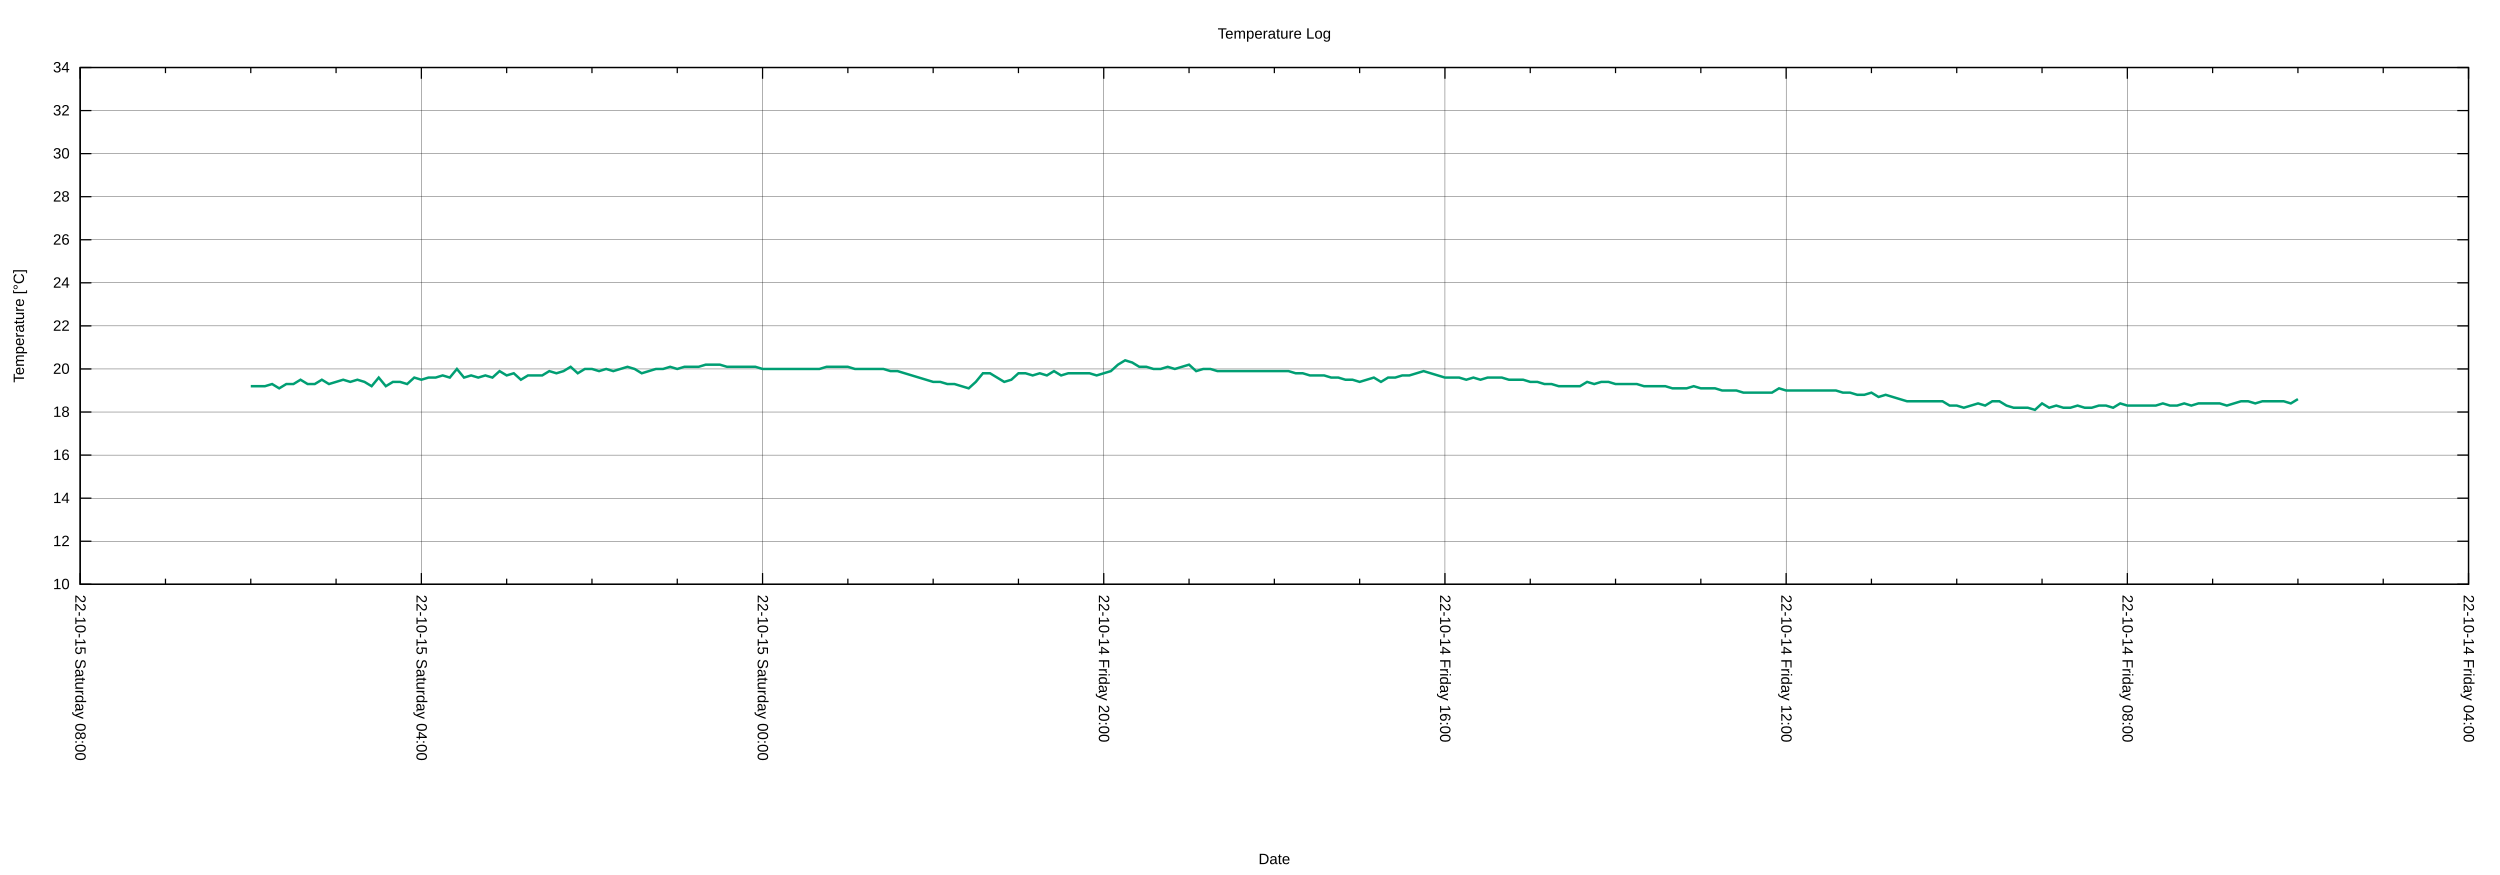
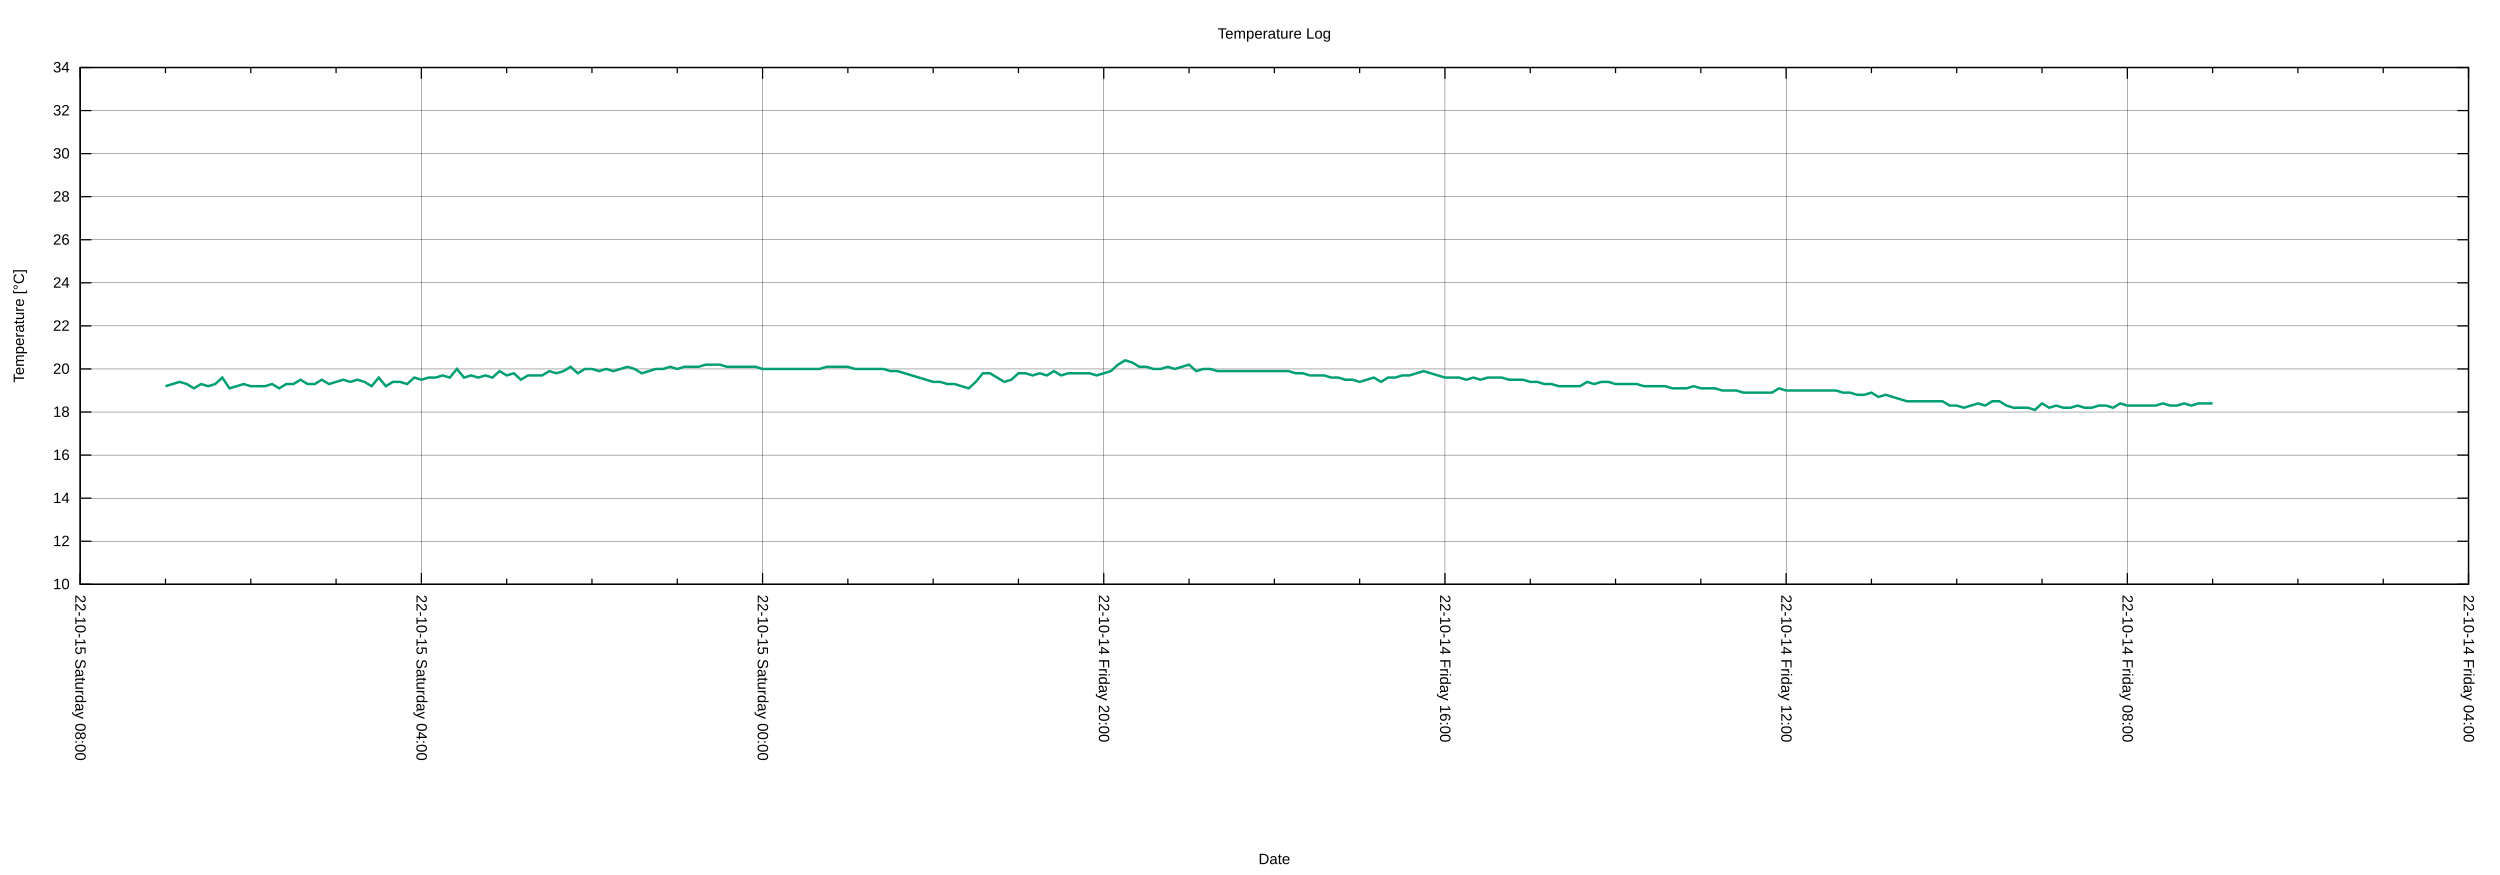
<svg xmlns="http://www.w3.org/2000/svg" xmlns:xlink="http://www.w3.org/1999/xlink" width="2000" height="700" viewBox="0 0 2000 700">
  <g id="gnuplot_canvas">
    <rect x="0" y="0" width="2000" height="700" fill="none" />
    <defs>
      <circle id="gpDot" r="0.5" stroke-width="0.5" stroke="currentColor" />
      <path id="gpPt0" stroke-width="0.222" stroke="currentColor" d="M-1,0 h2 M0,-1 v2" />
      <path id="gpPt1" stroke-width="0.222" stroke="currentColor" d="M-1,-1 L1,1 M1,-1 L-1,1" />
      <path id="gpPt2" stroke-width="0.222" stroke="currentColor" d="M-1,0 L1,0 M0,-1 L0,1 M-1,-1 L1,1 M-1,1 L1,-1" />
      <rect id="gpPt3" stroke-width="0.222" stroke="currentColor" x="-1" y="-1" width="2" height="2" />
      <rect id="gpPt4" stroke-width="0.222" stroke="currentColor" fill="currentColor" x="-1" y="-1" width="2" height="2" />
      <circle id="gpPt5" stroke-width="0.222" stroke="currentColor" cx="0" cy="0" r="1" />
      <use xlink:href="#gpPt5" id="gpPt6" fill="currentColor" stroke="none" />
      <path id="gpPt7" stroke-width="0.222" stroke="currentColor" d="M0,-1.33 L-1.33,0.67 L1.33,0.67 z" />
      <use xlink:href="#gpPt7" id="gpPt8" fill="currentColor" stroke="none" />
      <use xlink:href="#gpPt7" id="gpPt9" stroke="currentColor" transform="rotate(180)" />
      <use xlink:href="#gpPt9" id="gpPt10" fill="currentColor" stroke="none" />
      <use xlink:href="#gpPt3" id="gpPt11" stroke="currentColor" transform="rotate(45)" />
      <use xlink:href="#gpPt11" id="gpPt12" fill="currentColor" stroke="none" />
      <path id="gpPt13" stroke-width="0.222" stroke="currentColor" d="M0,1.330 L1.265,0.411 L0.782,-1.067 L-0.782,-1.076 L-1.265,0.411 z" />
      <use xlink:href="#gpPt13" id="gpPt14" fill="currentColor" stroke="none" />
      <filter id="textbox" filterUnits="objectBoundingBox" x="0" y="0" height="1" width="1">
        <feFlood flood-color="white" flood-opacity="1" result="bgnd" />
        <feComposite in="SourceGraphic" in2="bgnd" operator="atop" />
      </filter>
      <filter id="greybox" filterUnits="objectBoundingBox" x="0" y="0" height="1" width="1">
        <feFlood flood-color="lightgrey" flood-opacity="1" result="grey" />
        <feComposite in="SourceGraphic" in2="grey" operator="atop" />
      </filter>
    </defs>
    <g fill="none" color="white" stroke="currentColor" stroke-width="1.00" stroke-linecap="butt" stroke-linejoin="miter">
</g>
    <g fill="none" color="black" stroke="currentColor" stroke-width="1.00" stroke-linecap="butt" stroke-linejoin="miter">
</g>
    <g fill="none" color="black" stroke="black" stroke-width="0.25" stroke-linecap="butt" stroke-linejoin="miter">
</g>
    <g fill="none" color="black" stroke="currentColor" stroke-width="0.25" stroke-linecap="butt" stroke-linejoin="miter">
      <path stroke="black" class="gridline" d="M64.14,467.43 L1974.82,467.43  " />
    </g>
    <g fill="none" color="black" stroke="black" stroke-width="1.00" stroke-linecap="butt" stroke-linejoin="miter">
</g>
    <g fill="none" color="black" stroke="currentColor" stroke-width="1.00" stroke-linecap="butt" stroke-linejoin="miter">
      <path stroke="black" d="M64.14,467.43 L73.14,467.43 M1974.82,467.43 L1965.82,467.43  " />
      <g transform="translate(55.75,471.33)" stroke="none" fill="black" font-family="Arial" font-size="12.00" text-anchor="end">
        <text>
          <tspan font-family="Arial"> 10</tspan>
        </text>
      </g>
    </g>
    <g fill="none" color="black" stroke="currentColor" stroke-width="1.00" stroke-linecap="butt" stroke-linejoin="miter">
</g>
    <g fill="none" color="black" stroke="black" stroke-width="0.25" stroke-linecap="butt" stroke-linejoin="miter">
</g>
    <g fill="none" color="black" stroke="currentColor" stroke-width="0.25" stroke-linecap="butt" stroke-linejoin="miter">
      <path stroke="black" class="gridline" d="M64.14,432.98 L1974.82,432.98  " />
    </g>
    <g fill="none" color="black" stroke="black" stroke-width="1.00" stroke-linecap="butt" stroke-linejoin="miter">
</g>
    <g fill="none" color="black" stroke="currentColor" stroke-width="1.00" stroke-linecap="butt" stroke-linejoin="miter">
      <path stroke="black" d="M64.14,432.98 L73.14,432.98 M1974.82,432.98 L1965.82,432.98  " />
      <g transform="translate(55.75,436.88)" stroke="none" fill="black" font-family="Arial" font-size="12.00" text-anchor="end">
        <text>
          <tspan font-family="Arial"> 12</tspan>
        </text>
      </g>
    </g>
    <g fill="none" color="black" stroke="currentColor" stroke-width="1.00" stroke-linecap="butt" stroke-linejoin="miter">
</g>
    <g fill="none" color="black" stroke="black" stroke-width="0.25" stroke-linecap="butt" stroke-linejoin="miter">
</g>
    <g fill="none" color="black" stroke="currentColor" stroke-width="0.25" stroke-linecap="butt" stroke-linejoin="miter">
      <path stroke="black" class="gridline" d="M64.14,398.53 L1974.82,398.53  " />
    </g>
    <g fill="none" color="black" stroke="black" stroke-width="1.00" stroke-linecap="butt" stroke-linejoin="miter">
</g>
    <g fill="none" color="black" stroke="currentColor" stroke-width="1.00" stroke-linecap="butt" stroke-linejoin="miter">
      <path stroke="black" d="M64.14,398.53 L73.14,398.53 M1974.82,398.53 L1965.82,398.53  " />
      <g transform="translate(55.75,402.43)" stroke="none" fill="black" font-family="Arial" font-size="12.00" text-anchor="end">
        <text>
          <tspan font-family="Arial"> 14</tspan>
        </text>
      </g>
    </g>
    <g fill="none" color="black" stroke="currentColor" stroke-width="1.00" stroke-linecap="butt" stroke-linejoin="miter">
</g>
    <g fill="none" color="black" stroke="black" stroke-width="0.25" stroke-linecap="butt" stroke-linejoin="miter">
</g>
    <g fill="none" color="black" stroke="currentColor" stroke-width="0.25" stroke-linecap="butt" stroke-linejoin="miter">
      <path stroke="black" class="gridline" d="M64.14,364.07 L1974.82,364.07  " />
    </g>
    <g fill="none" color="black" stroke="black" stroke-width="1.00" stroke-linecap="butt" stroke-linejoin="miter">
</g>
    <g fill="none" color="black" stroke="currentColor" stroke-width="1.00" stroke-linecap="butt" stroke-linejoin="miter">
      <path stroke="black" d="M64.14,364.07 L73.14,364.07 M1974.82,364.07 L1965.82,364.07  " />
      <g transform="translate(55.75,367.97)" stroke="none" fill="black" font-family="Arial" font-size="12.00" text-anchor="end">
        <text>
          <tspan font-family="Arial"> 16</tspan>
        </text>
      </g>
    </g>
    <g fill="none" color="black" stroke="currentColor" stroke-width="1.00" stroke-linecap="butt" stroke-linejoin="miter">
</g>
    <g fill="none" color="black" stroke="black" stroke-width="0.25" stroke-linecap="butt" stroke-linejoin="miter">
</g>
    <g fill="none" color="black" stroke="currentColor" stroke-width="0.25" stroke-linecap="butt" stroke-linejoin="miter">
      <path stroke="black" class="gridline" d="M64.14,329.62 L1974.82,329.62  " />
    </g>
    <g fill="none" color="black" stroke="black" stroke-width="1.00" stroke-linecap="butt" stroke-linejoin="miter">
</g>
    <g fill="none" color="black" stroke="currentColor" stroke-width="1.00" stroke-linecap="butt" stroke-linejoin="miter">
      <path stroke="black" d="M64.14,329.62 L73.14,329.62 M1974.82,329.62 L1965.82,329.62  " />
      <g transform="translate(55.75,333.52)" stroke="none" fill="black" font-family="Arial" font-size="12.00" text-anchor="end">
        <text>
          <tspan font-family="Arial"> 18</tspan>
        </text>
      </g>
    </g>
    <g fill="none" color="black" stroke="currentColor" stroke-width="1.00" stroke-linecap="butt" stroke-linejoin="miter">
</g>
    <g fill="none" color="black" stroke="black" stroke-width="0.25" stroke-linecap="butt" stroke-linejoin="miter">
</g>
    <g fill="none" color="black" stroke="currentColor" stroke-width="0.25" stroke-linecap="butt" stroke-linejoin="miter">
      <path stroke="black" class="gridline" d="M64.14,295.17 L1974.82,295.17  " />
    </g>
    <g fill="none" color="black" stroke="black" stroke-width="1.00" stroke-linecap="butt" stroke-linejoin="miter">
</g>
    <g fill="none" color="black" stroke="currentColor" stroke-width="1.00" stroke-linecap="butt" stroke-linejoin="miter">
      <path stroke="black" d="M64.14,295.17 L73.14,295.17 M1974.82,295.17 L1965.82,295.17  " />
      <g transform="translate(55.75,299.07)" stroke="none" fill="black" font-family="Arial" font-size="12.00" text-anchor="end">
        <text>
          <tspan font-family="Arial"> 20</tspan>
        </text>
      </g>
    </g>
    <g fill="none" color="black" stroke="currentColor" stroke-width="1.00" stroke-linecap="butt" stroke-linejoin="miter">
</g>
    <g fill="none" color="black" stroke="black" stroke-width="0.25" stroke-linecap="butt" stroke-linejoin="miter">
</g>
    <g fill="none" color="black" stroke="currentColor" stroke-width="0.25" stroke-linecap="butt" stroke-linejoin="miter">
      <path stroke="black" class="gridline" d="M64.14,260.72 L1974.82,260.72  " />
    </g>
    <g fill="none" color="black" stroke="black" stroke-width="1.00" stroke-linecap="butt" stroke-linejoin="miter">
</g>
    <g fill="none" color="black" stroke="currentColor" stroke-width="1.00" stroke-linecap="butt" stroke-linejoin="miter">
      <path stroke="black" d="M64.14,260.72 L73.14,260.72 M1974.82,260.72 L1965.82,260.72  " />
      <g transform="translate(55.75,264.62)" stroke="none" fill="black" font-family="Arial" font-size="12.00" text-anchor="end">
        <text>
          <tspan font-family="Arial"> 22</tspan>
        </text>
      </g>
    </g>
    <g fill="none" color="black" stroke="currentColor" stroke-width="1.00" stroke-linecap="butt" stroke-linejoin="miter">
</g>
    <g fill="none" color="black" stroke="black" stroke-width="0.25" stroke-linecap="butt" stroke-linejoin="miter">
</g>
    <g fill="none" color="black" stroke="currentColor" stroke-width="0.25" stroke-linecap="butt" stroke-linejoin="miter">
      <path stroke="black" class="gridline" d="M64.14,226.27 L1974.82,226.27  " />
    </g>
    <g fill="none" color="black" stroke="black" stroke-width="1.00" stroke-linecap="butt" stroke-linejoin="miter">
</g>
    <g fill="none" color="black" stroke="currentColor" stroke-width="1.00" stroke-linecap="butt" stroke-linejoin="miter">
      <path stroke="black" d="M64.14,226.27 L73.14,226.27 M1974.82,226.27 L1965.82,226.27  " />
      <g transform="translate(55.75,230.17)" stroke="none" fill="black" font-family="Arial" font-size="12.00" text-anchor="end">
        <text>
          <tspan font-family="Arial"> 24</tspan>
        </text>
      </g>
    </g>
    <g fill="none" color="black" stroke="currentColor" stroke-width="1.00" stroke-linecap="butt" stroke-linejoin="miter">
</g>
    <g fill="none" color="black" stroke="black" stroke-width="0.25" stroke-linecap="butt" stroke-linejoin="miter">
</g>
    <g fill="none" color="black" stroke="currentColor" stroke-width="0.25" stroke-linecap="butt" stroke-linejoin="miter">
      <path stroke="black" class="gridline" d="M64.14,191.82 L1974.82,191.82  " />
    </g>
    <g fill="none" color="black" stroke="black" stroke-width="1.00" stroke-linecap="butt" stroke-linejoin="miter">
</g>
    <g fill="none" color="black" stroke="currentColor" stroke-width="1.00" stroke-linecap="butt" stroke-linejoin="miter">
      <path stroke="black" d="M64.14,191.82 L73.14,191.82 M1974.82,191.82 L1965.82,191.82  " />
      <g transform="translate(55.75,195.72)" stroke="none" fill="black" font-family="Arial" font-size="12.00" text-anchor="end">
        <text>
          <tspan font-family="Arial"> 26</tspan>
        </text>
      </g>
    </g>
    <g fill="none" color="black" stroke="currentColor" stroke-width="1.00" stroke-linecap="butt" stroke-linejoin="miter">
</g>
    <g fill="none" color="black" stroke="black" stroke-width="0.25" stroke-linecap="butt" stroke-linejoin="miter">
</g>
    <g fill="none" color="black" stroke="currentColor" stroke-width="0.25" stroke-linecap="butt" stroke-linejoin="miter">
      <path stroke="black" class="gridline" d="M64.14,157.36 L1974.82,157.36  " />
    </g>
    <g fill="none" color="black" stroke="black" stroke-width="1.00" stroke-linecap="butt" stroke-linejoin="miter">
</g>
    <g fill="none" color="black" stroke="currentColor" stroke-width="1.00" stroke-linecap="butt" stroke-linejoin="miter">
      <path stroke="black" d="M64.14,157.36 L73.14,157.36 M1974.82,157.36 L1965.82,157.36  " />
      <g transform="translate(55.75,161.26)" stroke="none" fill="black" font-family="Arial" font-size="12.00" text-anchor="end">
        <text>
          <tspan font-family="Arial"> 28</tspan>
        </text>
      </g>
    </g>
    <g fill="none" color="black" stroke="currentColor" stroke-width="1.00" stroke-linecap="butt" stroke-linejoin="miter">
</g>
    <g fill="none" color="black" stroke="black" stroke-width="0.25" stroke-linecap="butt" stroke-linejoin="miter">
</g>
    <g fill="none" color="black" stroke="currentColor" stroke-width="0.25" stroke-linecap="butt" stroke-linejoin="miter">
      <path stroke="black" class="gridline" d="M64.14,122.91 L1974.82,122.91  " />
    </g>
    <g fill="none" color="black" stroke="black" stroke-width="1.00" stroke-linecap="butt" stroke-linejoin="miter">
</g>
    <g fill="none" color="black" stroke="currentColor" stroke-width="1.00" stroke-linecap="butt" stroke-linejoin="miter">
      <path stroke="black" d="M64.14,122.91 L73.14,122.91 M1974.82,122.91 L1965.82,122.91  " />
      <g transform="translate(55.75,126.81)" stroke="none" fill="black" font-family="Arial" font-size="12.00" text-anchor="end">
        <text>
          <tspan font-family="Arial"> 30</tspan>
        </text>
      </g>
    </g>
    <g fill="none" color="black" stroke="currentColor" stroke-width="1.00" stroke-linecap="butt" stroke-linejoin="miter">
</g>
    <g fill="none" color="black" stroke="black" stroke-width="0.25" stroke-linecap="butt" stroke-linejoin="miter">
</g>
    <g fill="none" color="black" stroke="currentColor" stroke-width="0.25" stroke-linecap="butt" stroke-linejoin="miter">
      <path stroke="black" class="gridline" d="M64.14,88.46 L1974.82,88.46  " />
    </g>
    <g fill="none" color="black" stroke="black" stroke-width="1.00" stroke-linecap="butt" stroke-linejoin="miter">
</g>
    <g fill="none" color="black" stroke="currentColor" stroke-width="1.00" stroke-linecap="butt" stroke-linejoin="miter">
      <path stroke="black" d="M64.14,88.46 L73.14,88.46 M1974.82,88.46 L1965.82,88.46  " />
      <g transform="translate(55.75,92.36)" stroke="none" fill="black" font-family="Arial" font-size="12.00" text-anchor="end">
        <text>
          <tspan font-family="Arial"> 32</tspan>
        </text>
      </g>
    </g>
    <g fill="none" color="black" stroke="currentColor" stroke-width="1.00" stroke-linecap="butt" stroke-linejoin="miter">
</g>
    <g fill="none" color="black" stroke="black" stroke-width="0.25" stroke-linecap="butt" stroke-linejoin="miter">
</g>
    <g fill="none" color="black" stroke="currentColor" stroke-width="0.25" stroke-linecap="butt" stroke-linejoin="miter">
      <path stroke="black" class="gridline" d="M64.14,54.01 L1974.82,54.01  " />
    </g>
    <g fill="none" color="black" stroke="black" stroke-width="1.00" stroke-linecap="butt" stroke-linejoin="miter">
</g>
    <g fill="none" color="black" stroke="currentColor" stroke-width="1.00" stroke-linecap="butt" stroke-linejoin="miter">
      <path stroke="black" d="M64.14,54.01 L73.14,54.01 M1974.82,54.01 L1965.82,54.01  " />
      <g transform="translate(55.75,57.91)" stroke="none" fill="black" font-family="Arial" font-size="12.00" text-anchor="end">
        <text>
          <tspan font-family="Arial"> 34</tspan>
        </text>
      </g>
    </g>
    <g fill="none" color="black" stroke="currentColor" stroke-width="1.00" stroke-linecap="butt" stroke-linejoin="miter">
</g>
    <g fill="none" color="black" stroke="black" stroke-width="0.25" stroke-linecap="butt" stroke-linejoin="miter">
</g>
    <g fill="none" color="black" stroke="currentColor" stroke-width="0.25" stroke-linecap="butt" stroke-linejoin="miter">
      <path stroke="black" class="gridline" d="M1974.82,467.43 L1974.82,54.01  " />
    </g>
    <g fill="none" color="black" stroke="black" stroke-width="1.00" stroke-linecap="butt" stroke-linejoin="miter">
</g>
    <g fill="none" color="black" stroke="currentColor" stroke-width="1.00" stroke-linecap="butt" stroke-linejoin="miter">
      <path stroke="black" d="M1974.82,467.43 L1974.82,458.43 M1974.82,54.01 L1974.82,63.01  " />
      <g transform="translate(1970.92,475.82) rotate(90)" stroke="none" fill="black" font-family="Arial" font-size="12.00" text-anchor="start">
        <text>
          <tspan font-family="Arial">22-10-14 Friday 04:00</tspan>
        </text>
      </g>
    </g>
    <g fill="none" color="black" stroke="currentColor" stroke-width="1.00" stroke-linecap="butt" stroke-linejoin="miter">
      <path stroke="black" d="M1906.58,467.43 L1906.58,462.93 M1906.58,54.01 L1906.58,58.51 M1838.34,467.43 L1838.34,462.93 M1838.34,54.01 L1838.34,58.51   M1770.10,467.43 L1770.10,462.93 M1770.10,54.01 L1770.10,58.51  " />
    </g>
    <g fill="none" color="black" stroke="black" stroke-width="0.25" stroke-linecap="butt" stroke-linejoin="miter">
</g>
    <g fill="none" color="black" stroke="currentColor" stroke-width="0.25" stroke-linecap="butt" stroke-linejoin="miter">
      <path stroke="black" class="gridline" d="M1701.87,467.43 L1701.87,54.01  " />
    </g>
    <g fill="none" color="black" stroke="black" stroke-width="1.00" stroke-linecap="butt" stroke-linejoin="miter">
</g>
    <g fill="none" color="black" stroke="currentColor" stroke-width="1.00" stroke-linecap="butt" stroke-linejoin="miter">
      <path stroke="black" d="M1701.87,467.43 L1701.87,458.43 M1701.87,54.01 L1701.87,63.01  " />
      <g transform="translate(1697.97,475.82) rotate(90)" stroke="none" fill="black" font-family="Arial" font-size="12.00" text-anchor="start">
        <text>
          <tspan font-family="Arial">22-10-14 Friday 08:00</tspan>
        </text>
      </g>
    </g>
    <g fill="none" color="black" stroke="currentColor" stroke-width="1.00" stroke-linecap="butt" stroke-linejoin="miter">
      <path stroke="black" d="M1633.63,467.43 L1633.63,462.93 M1633.63,54.01 L1633.63,58.51 M1565.39,467.43 L1565.39,462.93 M1565.39,54.01 L1565.39,58.51   M1497.15,467.43 L1497.15,462.93 M1497.15,54.01 L1497.15,58.51  " />
    </g>
    <g fill="none" color="black" stroke="black" stroke-width="0.25" stroke-linecap="butt" stroke-linejoin="miter">
</g>
    <g fill="none" color="black" stroke="currentColor" stroke-width="0.25" stroke-linecap="butt" stroke-linejoin="miter">
      <path stroke="black" class="gridline" d="M1428.91,467.43 L1428.91,54.01  " />
    </g>
    <g fill="none" color="black" stroke="black" stroke-width="1.00" stroke-linecap="butt" stroke-linejoin="miter">
</g>
    <g fill="none" color="black" stroke="currentColor" stroke-width="1.00" stroke-linecap="butt" stroke-linejoin="miter">
      <path stroke="black" d="M1428.91,467.43 L1428.91,458.43 M1428.91,54.01 L1428.91,63.01  " />
      <g transform="translate(1425.01,475.82) rotate(90)" stroke="none" fill="black" font-family="Arial" font-size="12.00" text-anchor="start">
        <text>
          <tspan font-family="Arial">22-10-14 Friday 12:00</tspan>
        </text>
      </g>
    </g>
    <g fill="none" color="black" stroke="currentColor" stroke-width="1.00" stroke-linecap="butt" stroke-linejoin="miter">
      <path stroke="black" d="M1360.67,467.43 L1360.67,462.93 M1360.67,54.01 L1360.67,58.51 M1292.43,467.43 L1292.43,462.93 M1292.43,54.01 L1292.43,58.51   M1224.20,467.43 L1224.20,462.93 M1224.20,54.01 L1224.20,58.51  " />
    </g>
    <g fill="none" color="black" stroke="black" stroke-width="0.25" stroke-linecap="butt" stroke-linejoin="miter">
</g>
    <g fill="none" color="black" stroke="currentColor" stroke-width="0.25" stroke-linecap="butt" stroke-linejoin="miter">
      <path stroke="black" class="gridline" d="M1155.96,467.43 L1155.96,54.01  " />
    </g>
    <g fill="none" color="black" stroke="black" stroke-width="1.00" stroke-linecap="butt" stroke-linejoin="miter">
</g>
    <g fill="none" color="black" stroke="currentColor" stroke-width="1.00" stroke-linecap="butt" stroke-linejoin="miter">
      <path stroke="black" d="M1155.96,467.43 L1155.96,458.43 M1155.96,54.01 L1155.96,63.01  " />
      <g transform="translate(1152.06,475.82) rotate(90)" stroke="none" fill="black" font-family="Arial" font-size="12.00" text-anchor="start">
        <text>
          <tspan font-family="Arial">22-10-14 Friday 16:00</tspan>
        </text>
      </g>
    </g>
    <g fill="none" color="black" stroke="currentColor" stroke-width="1.00" stroke-linecap="butt" stroke-linejoin="miter">
      <path stroke="black" d="M1087.72,467.43 L1087.72,462.93 M1087.72,54.01 L1087.72,58.51 M1019.48,467.43 L1019.48,462.93 M1019.48,54.01 L1019.48,58.51   M951.24,467.43 L951.24,462.93 M951.24,54.01 L951.24,58.51  " />
    </g>
    <g fill="none" color="black" stroke="black" stroke-width="0.25" stroke-linecap="butt" stroke-linejoin="miter">
</g>
    <g fill="none" color="black" stroke="currentColor" stroke-width="0.25" stroke-linecap="butt" stroke-linejoin="miter">
      <path stroke="black" class="gridline" d="M883.00,467.43 L883.00,54.01  " />
    </g>
    <g fill="none" color="black" stroke="black" stroke-width="1.00" stroke-linecap="butt" stroke-linejoin="miter">
</g>
    <g fill="none" color="black" stroke="currentColor" stroke-width="1.00" stroke-linecap="butt" stroke-linejoin="miter">
      <path stroke="black" d="M883.00,467.43 L883.00,458.43 M883.00,54.01 L883.00,63.01  " />
      <g transform="translate(879.10,475.82) rotate(90)" stroke="none" fill="black" font-family="Arial" font-size="12.00" text-anchor="start">
        <text>
          <tspan font-family="Arial">22-10-14 Friday 20:00</tspan>
        </text>
      </g>
    </g>
    <g fill="none" color="black" stroke="currentColor" stroke-width="1.00" stroke-linecap="butt" stroke-linejoin="miter">
      <path stroke="black" d="M814.76,467.43 L814.76,462.93 M814.76,54.01 L814.76,58.51 M746.53,467.43 L746.53,462.93 M746.53,54.01 L746.53,58.51   M678.29,467.43 L678.29,462.93 M678.29,54.01 L678.29,58.51  " />
    </g>
    <g fill="none" color="black" stroke="black" stroke-width="0.25" stroke-linecap="butt" stroke-linejoin="miter">
</g>
    <g fill="none" color="black" stroke="currentColor" stroke-width="0.25" stroke-linecap="butt" stroke-linejoin="miter">
      <path stroke="black" class="gridline" d="M610.05,467.43 L610.05,54.01  " />
    </g>
    <g fill="none" color="black" stroke="black" stroke-width="1.00" stroke-linecap="butt" stroke-linejoin="miter">
</g>
    <g fill="none" color="black" stroke="currentColor" stroke-width="1.00" stroke-linecap="butt" stroke-linejoin="miter">
      <path stroke="black" d="M610.05,467.43 L610.05,458.43 M610.05,54.01 L610.05,63.01  " />
      <g transform="translate(606.15,475.82) rotate(90)" stroke="none" fill="black" font-family="Arial" font-size="12.00" text-anchor="start">
        <text>
          <tspan font-family="Arial">22-10-15 Saturday 00:00</tspan>
        </text>
      </g>
    </g>
    <g fill="none" color="black" stroke="currentColor" stroke-width="1.00" stroke-linecap="butt" stroke-linejoin="miter">
      <path stroke="black" d="M541.81,467.43 L541.81,462.93 M541.81,54.01 L541.81,58.51 M473.57,467.43 L473.57,462.93 M473.57,54.01 L473.57,58.51   M405.33,467.43 L405.33,462.93 M405.33,54.01 L405.33,58.51  " />
    </g>
    <g fill="none" color="black" stroke="black" stroke-width="0.25" stroke-linecap="butt" stroke-linejoin="miter">
</g>
    <g fill="none" color="black" stroke="currentColor" stroke-width="0.25" stroke-linecap="butt" stroke-linejoin="miter">
      <path stroke="black" class="gridline" d="M337.09,467.43 L337.09,54.01  " />
    </g>
    <g fill="none" color="black" stroke="black" stroke-width="1.00" stroke-linecap="butt" stroke-linejoin="miter">
</g>
    <g fill="none" color="black" stroke="currentColor" stroke-width="1.00" stroke-linecap="butt" stroke-linejoin="miter">
      <path stroke="black" d="M337.09,467.43 L337.09,458.43 M337.09,54.01 L337.09,63.01  " />
      <g transform="translate(333.19,475.82) rotate(90)" stroke="none" fill="black" font-family="Arial" font-size="12.00" text-anchor="start">
        <text>
          <tspan font-family="Arial">22-10-15 Saturday 04:00</tspan>
        </text>
      </g>
    </g>
    <g fill="none" color="black" stroke="currentColor" stroke-width="1.00" stroke-linecap="butt" stroke-linejoin="miter">
      <path stroke="black" d="M268.86,467.43 L268.86,462.93 M268.86,54.01 L268.86,58.51 M200.62,467.43 L200.62,462.93 M200.62,54.01 L200.62,58.51   M132.38,467.43 L132.38,462.93 M132.38,54.01 L132.38,58.51  " />
    </g>
    <g fill="none" color="black" stroke="black" stroke-width="0.25" stroke-linecap="butt" stroke-linejoin="miter">
</g>
    <g fill="none" color="black" stroke="currentColor" stroke-width="0.25" stroke-linecap="butt" stroke-linejoin="miter">
      <path stroke="black" class="gridline" d="M64.14,467.43 L64.14,54.01  " />
    </g>
    <g fill="none" color="black" stroke="black" stroke-width="1.00" stroke-linecap="butt" stroke-linejoin="miter">
</g>
    <g fill="none" color="black" stroke="currentColor" stroke-width="1.00" stroke-linecap="butt" stroke-linejoin="miter">
      <path stroke="black" d="M64.14,467.43 L64.14,458.43 M64.14,54.01 L64.14,63.01  " />
      <g transform="translate(60.24,475.82) rotate(90)" stroke="none" fill="black" font-family="Arial" font-size="12.00" text-anchor="start">
        <text>
          <tspan font-family="Arial">22-10-15 Saturday 08:00</tspan>
        </text>
      </g>
    </g>
    <g fill="none" color="black" stroke="currentColor" stroke-width="1.00" stroke-linecap="butt" stroke-linejoin="miter">
</g>
    <g fill="none" color="black" stroke="currentColor" stroke-width="1.00" stroke-linecap="butt" stroke-linejoin="miter">
      <path stroke="black" d="M64.14,54.01 L64.14,467.43 L1974.82,467.43 L1974.82,54.01 L64.14,54.01 Z  " />
    </g>
    <g fill="none" color="black" stroke="currentColor" stroke-width="1.00" stroke-linecap="butt" stroke-linejoin="miter">
      <g transform="translate(19.18,260.72) rotate(270)" stroke="none" fill="black" font-family="Arial" font-size="12.00" text-anchor="middle">
        <text>
          <tspan font-family="Arial">Temperature [°C]</tspan>
        </text>
      </g>
    </g>
    <g fill="none" color="black" stroke="currentColor" stroke-width="1.00" stroke-linecap="butt" stroke-linejoin="miter">
      <g transform="translate(1019.48,691.30)" stroke="none" fill="black" font-family="Arial" font-size="12.00" text-anchor="middle">
        <text>
          <tspan font-family="Arial">Date</tspan>
        </text>
      </g>
    </g>
    <g fill="none" color="black" stroke="currentColor" stroke-width="1.00" stroke-linecap="butt" stroke-linejoin="miter">
</g>
    <g id="gnuplot_plot_1">
      <g fill="none" color="white" stroke="currentColor" stroke-width="2.00" stroke-linecap="butt" stroke-linejoin="miter">
</g>
      <g fill="none" color="black" stroke="currentColor" stroke-width="2.00" stroke-linecap="butt" stroke-linejoin="miter">
-         <path stroke="rgb(  0, 158, 115)" d="M200.62,308.95 L206.30,308.95 L211.99,308.95 L217.68,307.23 L223.36,310.67 L229.05,307.23 L234.74,307.23 L240.42,303.78   L246.11,307.23 L251.80,307.23 L257.48,303.78 L263.17,307.23 L268.86,305.51 L274.54,303.78 L280.23,305.51 L285.92,303.78   L291.60,305.51 L297.29,308.95 L302.98,302.06 L308.66,308.95 L314.35,305.51 L320.03,305.51 L325.72,307.23 L331.41,302.06   L337.09,303.78 L342.78,302.06 L348.47,302.06 L354.15,300.34 L359.84,302.06 L365.53,295.17 L371.21,302.06 L376.90,300.34   L382.59,302.06 L388.27,300.34 L393.96,302.06 L399.65,296.89 L405.33,300.34 L411.02,298.62 L416.71,303.78 L422.39,300.34   L428.08,300.34 L433.77,300.34 L439.45,296.89 L445.14,298.62 L450.83,296.89 L456.51,293.45 L462.20,298.62 L467.88,295.17   L473.57,295.17 L479.26,296.89 L484.94,295.17 L490.63,296.89 L496.32,295.17 L502.00,293.45 L507.69,295.17 L513.38,298.62   L519.06,296.89 L524.75,295.17 L530.44,295.17 L536.12,293.45 L541.81,295.17 L547.50,293.45 L553.18,293.45 L558.87,293.45   L564.56,291.73 L570.24,291.73 L575.93,291.73 L581.62,293.45 L587.30,293.45 L592.99,293.45 L598.68,293.45 L604.36,293.45   L610.05,295.17 L615.74,295.17 L621.42,295.17 L627.11,295.17 L632.79,295.17 L638.48,295.17 L644.17,295.17 L649.85,295.17   L655.54,295.17 L661.23,293.45 L666.91,293.45 L672.60,293.45 L678.29,293.45 L683.97,295.17 L689.66,295.17 L695.35,295.17   L701.03,295.17 L706.72,295.17 L712.41,296.89 L718.09,296.89 L723.78,298.62 L729.47,300.34 L735.15,302.06 L740.84,303.78   L746.53,305.51 L752.21,305.51 L757.90,307.23 L763.59,307.23 L769.27,308.95 L774.96,310.67 L780.65,305.51 L786.33,298.62   L792.02,298.62 L797.70,302.06 L803.39,305.51 L809.08,303.78 L814.76,298.62 L820.45,298.62 L826.14,300.34 L831.82,298.62   L837.51,300.34 L843.20,296.89 L848.88,300.34 L854.57,298.62 L860.26,298.62 L865.94,298.62 L871.63,298.62 L877.32,300.34   L883.00,298.62 L888.69,296.89 L894.38,291.73 L900.06,288.28 L905.75,290.00 L911.44,293.45 L917.12,293.45 L922.81,295.17   L928.50,295.17 L934.18,293.45 L939.87,295.17 L945.55,293.45 L951.24,291.73 L956.93,296.89 L962.61,295.17 L968.30,295.17   L973.99,296.89 L979.67,296.89 L985.36,296.89 L991.05,296.89 L996.73,296.89 L1002.42,296.89 L1008.11,296.89 L1013.79,296.89   L1019.48,296.89 L1025.17,296.89 L1030.85,296.89 L1036.54,298.62 L1042.23,298.62 L1047.91,300.34 L1053.60,300.34 L1059.29,300.34   L1064.97,302.06 L1070.66,302.06 L1076.35,303.78 L1082.03,303.78 L1087.72,305.51 L1093.41,303.78 L1099.09,302.06 L1104.78,305.51   L1110.46,302.06 L1116.15,302.06 L1121.84,300.34 L1127.52,300.34 L1133.21,298.62 L1138.90,296.89 L1144.58,298.62 L1150.27,300.34   L1155.96,302.06 L1161.64,302.06 L1167.33,302.06 L1173.02,303.78 L1178.70,302.06 L1184.39,303.78 L1190.08,302.06 L1195.76,302.06   L1201.45,302.06 L1207.14,303.78 L1212.82,303.78 L1218.51,303.78 L1224.20,305.51 L1229.88,305.51 L1235.57,307.23 L1241.26,307.23   L1246.94,308.95 L1252.63,308.95 L1258.32,308.95 L1264.00,308.95 L1269.69,305.51 L1275.37,307.23 L1281.06,305.51 L1286.75,305.51   L1292.43,307.23 L1298.12,307.23 L1303.81,307.23 L1309.49,307.23 L1315.18,308.95 L1320.87,308.95 L1326.55,308.95 L1332.24,308.95   L1337.93,310.67 L1343.61,310.67 L1349.30,310.67 L1354.99,308.95 L1360.67,310.67 L1366.36,310.67 L1372.05,310.67 L1377.73,312.40   L1383.42,312.40 L1389.11,312.40 L1394.79,314.12 L1400.48,314.12 L1406.17,314.12 L1411.85,314.12 L1417.54,314.12 L1423.22,310.67   L1428.91,312.40 L1434.60,312.40 L1440.28,312.40 L1445.97,312.40 L1451.66,312.40 L1457.34,312.40 L1463.03,312.40 L1468.72,312.40   L1474.40,314.12 L1480.09,314.12 L1485.78,315.84 L1491.46,315.84 L1497.15,314.12 L1502.84,317.57 L1508.52,315.84 L1514.21,317.57   L1519.90,319.29 L1525.58,321.01 L1531.27,321.01 L1536.96,321.01 L1542.64,321.01 L1548.33,321.01 L1554.02,321.01 L1559.70,324.46   L1565.39,324.46 L1571.08,326.18 L1576.76,324.46 L1582.45,322.73 L1588.13,324.46 L1593.82,321.01 L1599.51,321.01 L1605.19,324.46   L1610.88,326.18 L1616.57,326.18 L1622.25,326.18 L1627.94,327.90 L1633.63,322.73 L1639.31,326.18 L1645.00,324.46 L1650.69,326.18   L1656.37,326.18 L1662.06,324.46 L1667.75,326.18 L1673.43,326.18 L1679.12,324.46 L1684.81,324.46 L1690.49,326.18 L1696.18,322.73   L1701.87,324.46 L1707.55,324.46 L1713.24,324.46 L1718.93,324.46 L1724.61,324.46 L1730.30,322.73 L1735.99,324.46 L1741.67,324.46   L1747.36,322.73 L1753.04,324.46 L1758.73,322.73 L1764.42,322.73 L1770.10,322.73 L1775.79,322.73 L1781.48,324.46 L1787.16,322.73   L1792.85,321.01 L1798.54,321.01 L1804.22,322.73 L1809.91,321.01 L1815.60,321.01 L1821.28,321.01 L1826.97,321.01 L1832.66,322.73   L1838.34,319.29  " />
+         <path stroke="rgb(  0, 158, 115)" d="M132.38,308.95 L138.07,307.23 L143.75,305.51 L149.44,307.23 L155.12,310.67 L160.81,307.23 L166.50,308.95 L172.18,307.23   L177.87,302.06 L183.56,310.67 L189.24,308.95 L194.93,307.23 L200.62,308.95 L206.30,308.95 L211.99,308.95 L217.68,307.23   L223.36,310.67 L229.05,307.23 L234.74,307.23 L240.42,303.78 L246.11,307.23 L251.80,307.23 L257.48,303.78 L263.17,307.23   L268.86,305.51 L274.54,303.78 L280.23,305.51 L285.92,303.78 L291.60,305.51 L297.29,308.95 L302.98,302.06 L308.66,308.95   L314.35,305.51 L320.03,305.51 L325.72,307.23 L331.41,302.06 L337.09,303.78 L342.78,302.06 L348.47,302.06 L354.15,300.34   L359.84,302.06 L365.53,295.17 L371.21,302.06 L376.90,300.34 L382.59,302.06 L388.27,300.34 L393.96,302.06 L399.65,296.89   L405.33,300.34 L411.02,298.62 L416.71,303.78 L422.39,300.34 L428.08,300.34 L433.77,300.34 L439.45,296.89 L445.14,298.62   L450.83,296.89 L456.51,293.45 L462.20,298.62 L467.88,295.17 L473.57,295.17 L479.26,296.89 L484.94,295.17 L490.63,296.89   L496.32,295.17 L502.00,293.45 L507.69,295.17 L513.38,298.62 L519.06,296.89 L524.75,295.17 L530.44,295.17 L536.12,293.45   L541.81,295.17 L547.50,293.45 L553.18,293.45 L558.87,293.45 L564.56,291.73 L570.24,291.73 L575.93,291.73 L581.62,293.45   L587.30,293.45 L592.99,293.45 L598.68,293.45 L604.36,293.45 L610.05,295.17 L615.74,295.17 L621.42,295.17 L627.11,295.17   L632.79,295.17 L638.48,295.17 L644.17,295.17 L649.85,295.17 L655.54,295.17 L661.23,293.45 L666.91,293.45 L672.60,293.45   L678.29,293.45 L683.97,295.17 L689.66,295.17 L695.35,295.17 L701.03,295.17 L706.72,295.17 L712.41,296.89 L718.09,296.89   L723.78,298.62 L729.47,300.34 L735.15,302.06 L740.84,303.78 L746.53,305.51 L752.21,305.51 L757.90,307.23 L763.59,307.23   L769.27,308.95 L774.96,310.67 L780.65,305.51 L786.33,298.62 L792.02,298.62 L797.70,302.06 L803.39,305.51 L809.08,303.78   L814.76,298.62 L820.45,298.62 L826.14,300.34 L831.82,298.62 L837.51,300.34 L843.20,296.89 L848.88,300.34 L854.57,298.62   L860.26,298.62 L865.94,298.62 L871.63,298.62 L877.32,300.34 L883.00,298.62 L888.69,296.89 L894.38,291.73 L900.06,288.28   L905.75,290.00 L911.44,293.45 L917.12,293.45 L922.81,295.17 L928.50,295.17 L934.18,293.45 L939.87,295.17 L945.55,293.45   L951.24,291.73 L956.93,296.89 L962.61,295.17 L968.30,295.17 L973.99,296.89 L979.67,296.89 L985.36,296.89 L991.05,296.89   L996.73,296.89 L1002.42,296.89 L1008.11,296.89 L1013.79,296.89 L1019.48,296.89 L1025.17,296.89 L1030.85,296.89 L1036.54,298.62   L1042.23,298.62 L1047.91,300.34 L1053.60,300.34 L1059.29,300.34 L1064.97,302.06 L1070.66,302.06 L1076.35,303.78 L1082.03,303.78   L1087.72,305.51 L1093.41,303.78 L1099.09,302.06 L1104.78,305.51 L1110.46,302.06 L1116.15,302.06 L1121.84,300.34 L1127.52,300.34   L1133.21,298.62 L1138.90,296.89 L1144.58,298.62 L1150.27,300.34 L1155.96,302.06 L1161.64,302.06 L1167.33,302.06 L1173.02,303.78   L1178.70,302.06 L1184.39,303.78 L1190.08,302.06 L1195.76,302.06 L1201.45,302.06 L1207.14,303.78 L1212.82,303.78 L1218.51,303.78   L1224.20,305.51 L1229.88,305.51 L1235.57,307.23 L1241.26,307.23 L1246.94,308.95 L1252.63,308.95 L1258.32,308.95 L1264.00,308.95   L1269.69,305.51 L1275.37,307.23 L1281.06,305.51 L1286.75,305.51 L1292.43,307.23 L1298.12,307.23 L1303.81,307.23 L1309.49,307.23   L1315.18,308.95 L1320.87,308.95 L1326.55,308.95 L1332.24,308.95 L1337.93,310.67 L1343.61,310.67 L1349.30,310.67 L1354.99,308.95   L1360.67,310.67 L1366.36,310.67 L1372.05,310.67 L1377.73,312.40 L1383.42,312.40 L1389.11,312.40 L1394.79,314.12 L1400.48,314.12   L1406.17,314.12 L1411.85,314.12 L1417.54,314.12 L1423.22,310.67 L1428.91,312.40 L1434.60,312.40 L1440.28,312.40 L1445.97,312.40   L1451.66,312.40 L1457.34,312.40 L1463.03,312.40 L1468.72,312.40 L1474.40,314.12 L1480.09,314.12 L1485.78,315.84 L1491.46,315.84   L1497.15,314.12 L1502.84,317.57 L1508.52,315.84 L1514.21,317.57 L1519.90,319.29 L1525.58,321.01 L1531.27,321.01 L1536.96,321.01   L1542.64,321.01 L1548.33,321.01 L1554.02,321.01 L1559.70,324.46 L1565.39,324.46 L1571.08,326.18 L1576.76,324.46 L1582.45,322.73   L1588.13,324.46 L1593.82,321.01 L1599.51,321.01 L1605.19,324.46 L1610.88,326.18 L1616.57,326.18 L1622.25,326.18 L1627.94,327.90   L1633.63,322.73 L1639.31,326.18 L1645.00,324.46 L1650.69,326.18 L1656.37,326.18 L1662.06,324.46 L1667.75,326.18 L1673.43,326.18   L1679.12,324.46 L1684.81,324.46 L1690.49,326.18 L1696.18,322.73 L1701.87,324.46 L1707.55,324.46 L1713.24,324.46 L1718.93,324.46   L1724.61,324.46 L1730.30,322.73 L1735.99,324.46 L1741.67,324.46 L1747.36,322.73 L1753.04,324.46 L1758.73,322.73 L1764.42,322.73   L1770.10,322.73  " />
      </g>
    </g>
    <g fill="none" color="black" stroke="currentColor" stroke-width="2.00" stroke-linecap="butt" stroke-linejoin="miter">
</g>
    <g fill="none" color="black" stroke="black" stroke-width="1.00" stroke-linecap="butt" stroke-linejoin="miter">
</g>
    <g fill="none" color="black" stroke="currentColor" stroke-width="1.00" stroke-linecap="butt" stroke-linejoin="miter">
      <path stroke="black" d="M64.14,54.01 L64.14,467.43 L1974.82,467.43 L1974.82,54.01 L64.14,54.01 Z  " />
    </g>
    <g fill="none" color="black" stroke="currentColor" stroke-width="1.00" stroke-linecap="butt" stroke-linejoin="miter">
      <g transform="translate(1019.48,30.91)" stroke="none" fill="black" font-family="Arial" font-size="12.00" text-anchor="middle">
        <text>
          <tspan font-family="Arial">Temperature Log</tspan>
        </text>
      </g>
    </g>
    <g fill="none" color="black" stroke="currentColor" stroke-width="1.00" stroke-linecap="butt" stroke-linejoin="miter">
</g>
  </g>
</svg>
